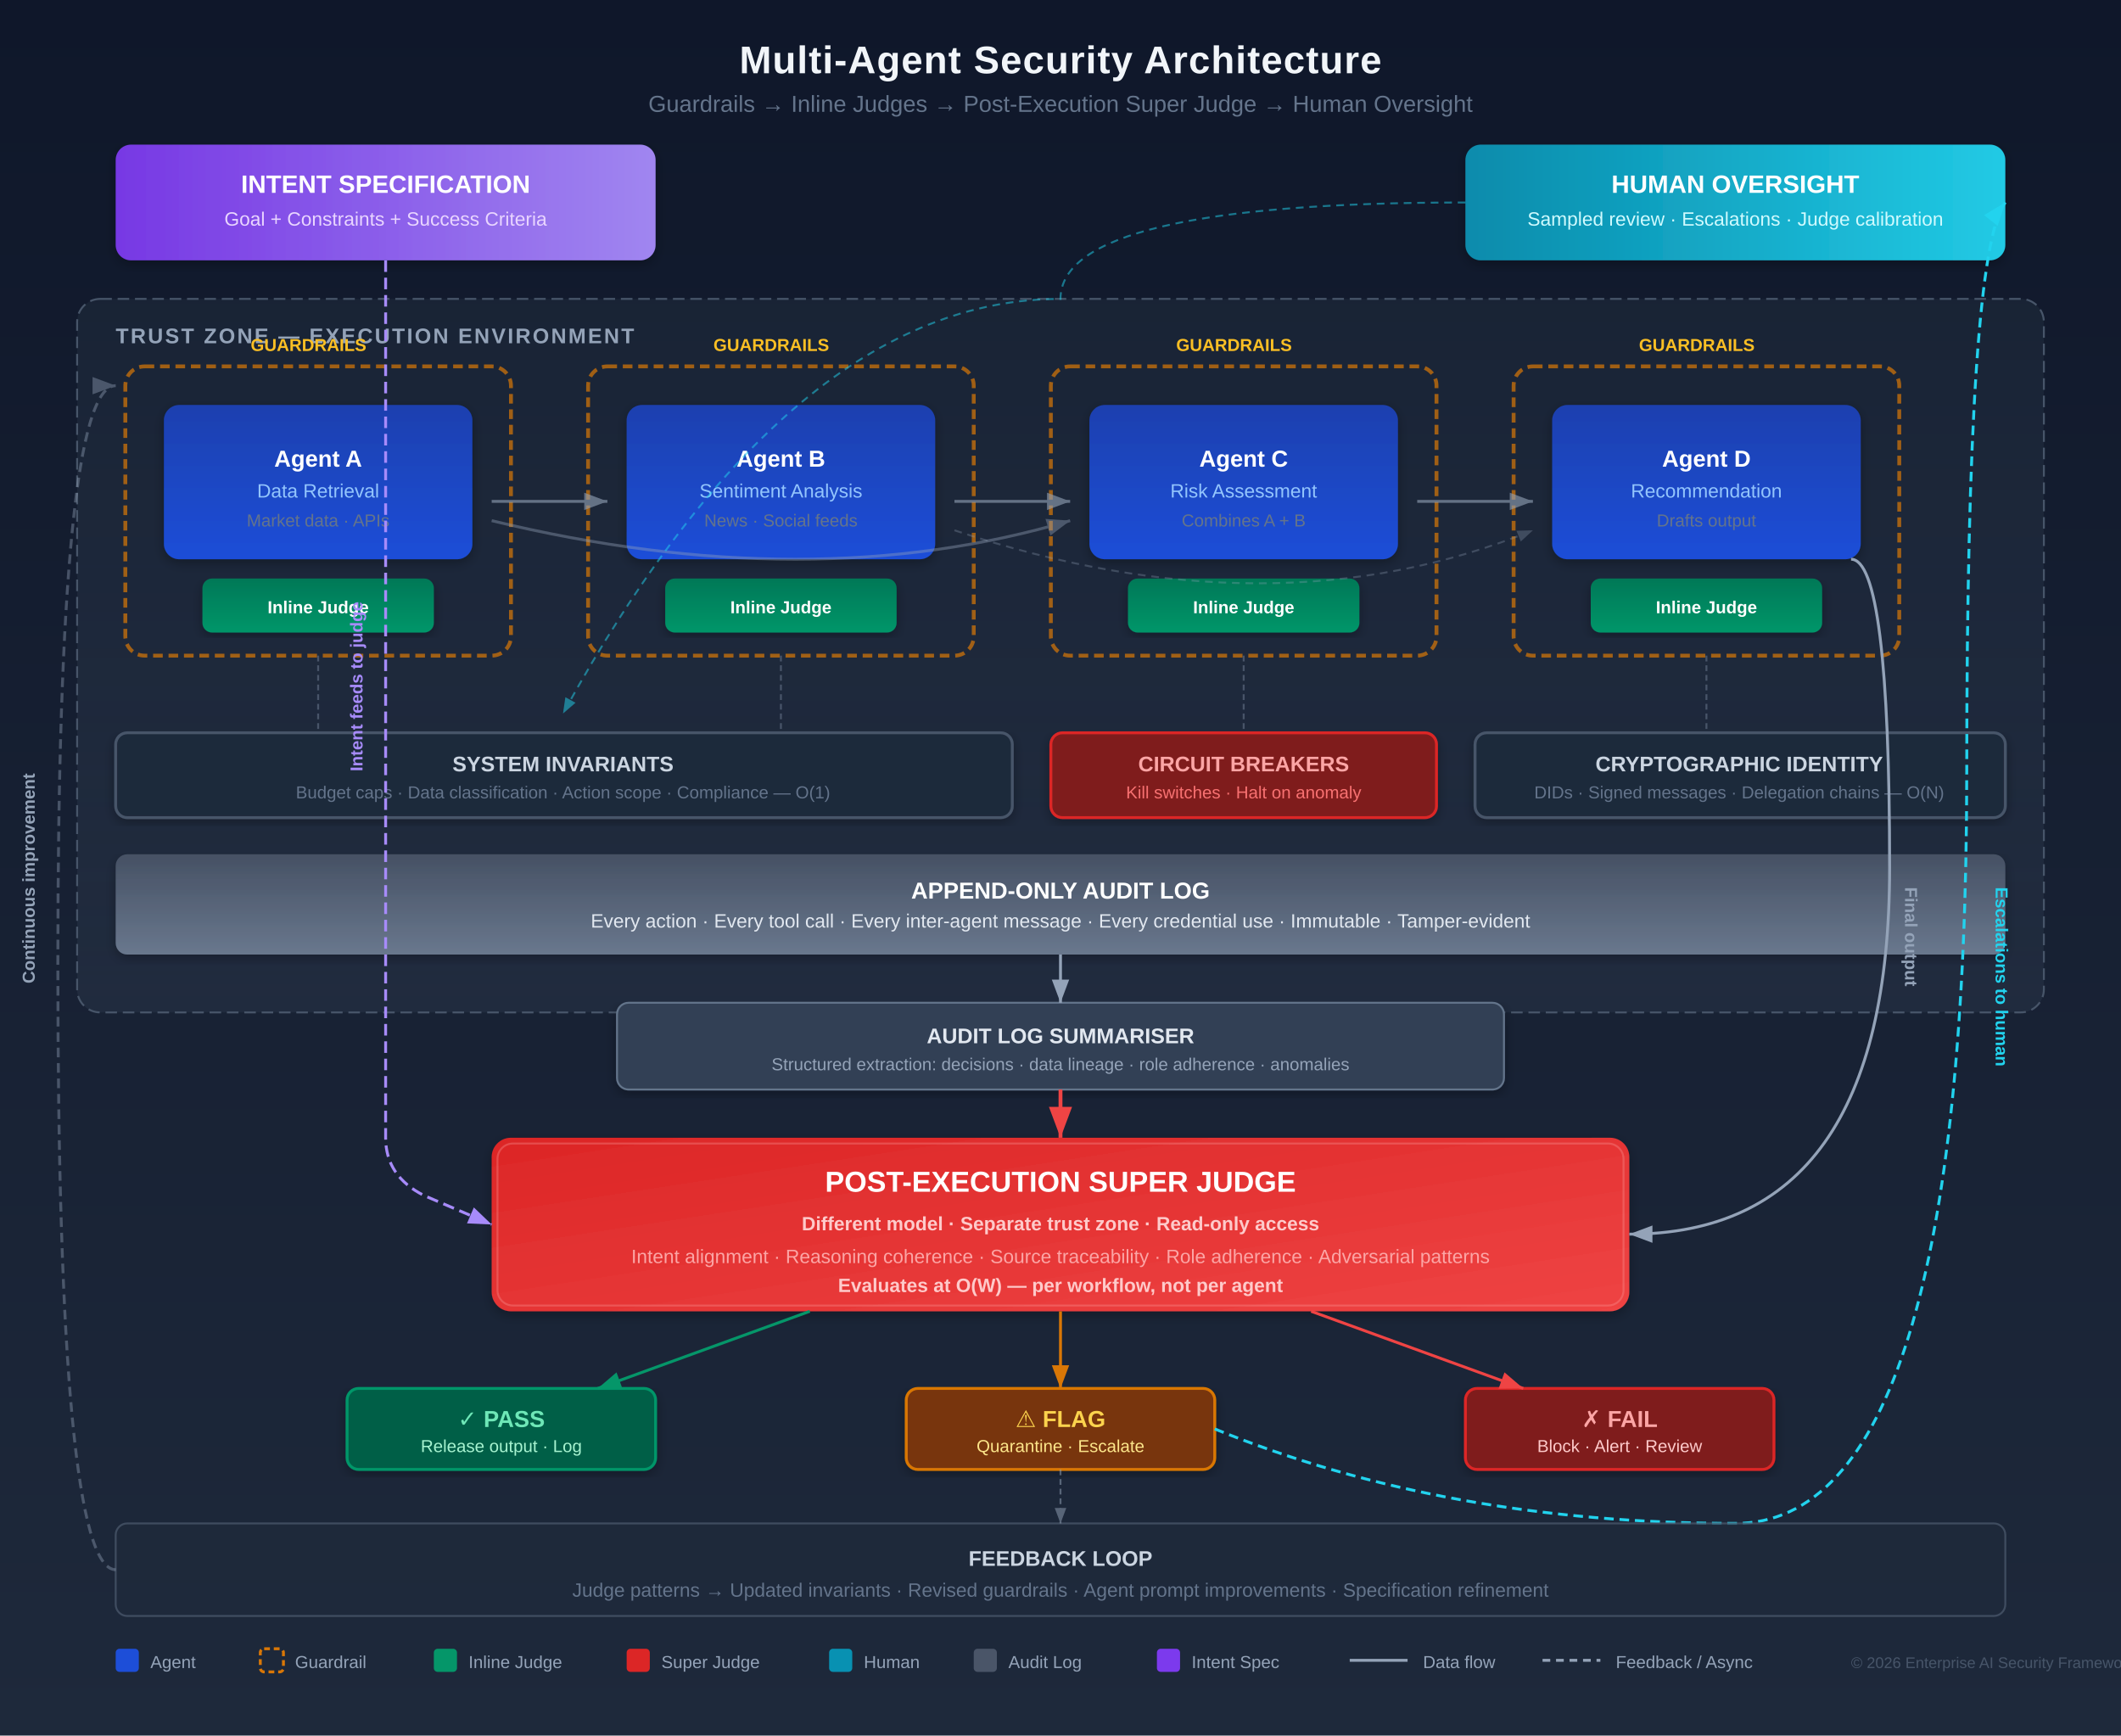
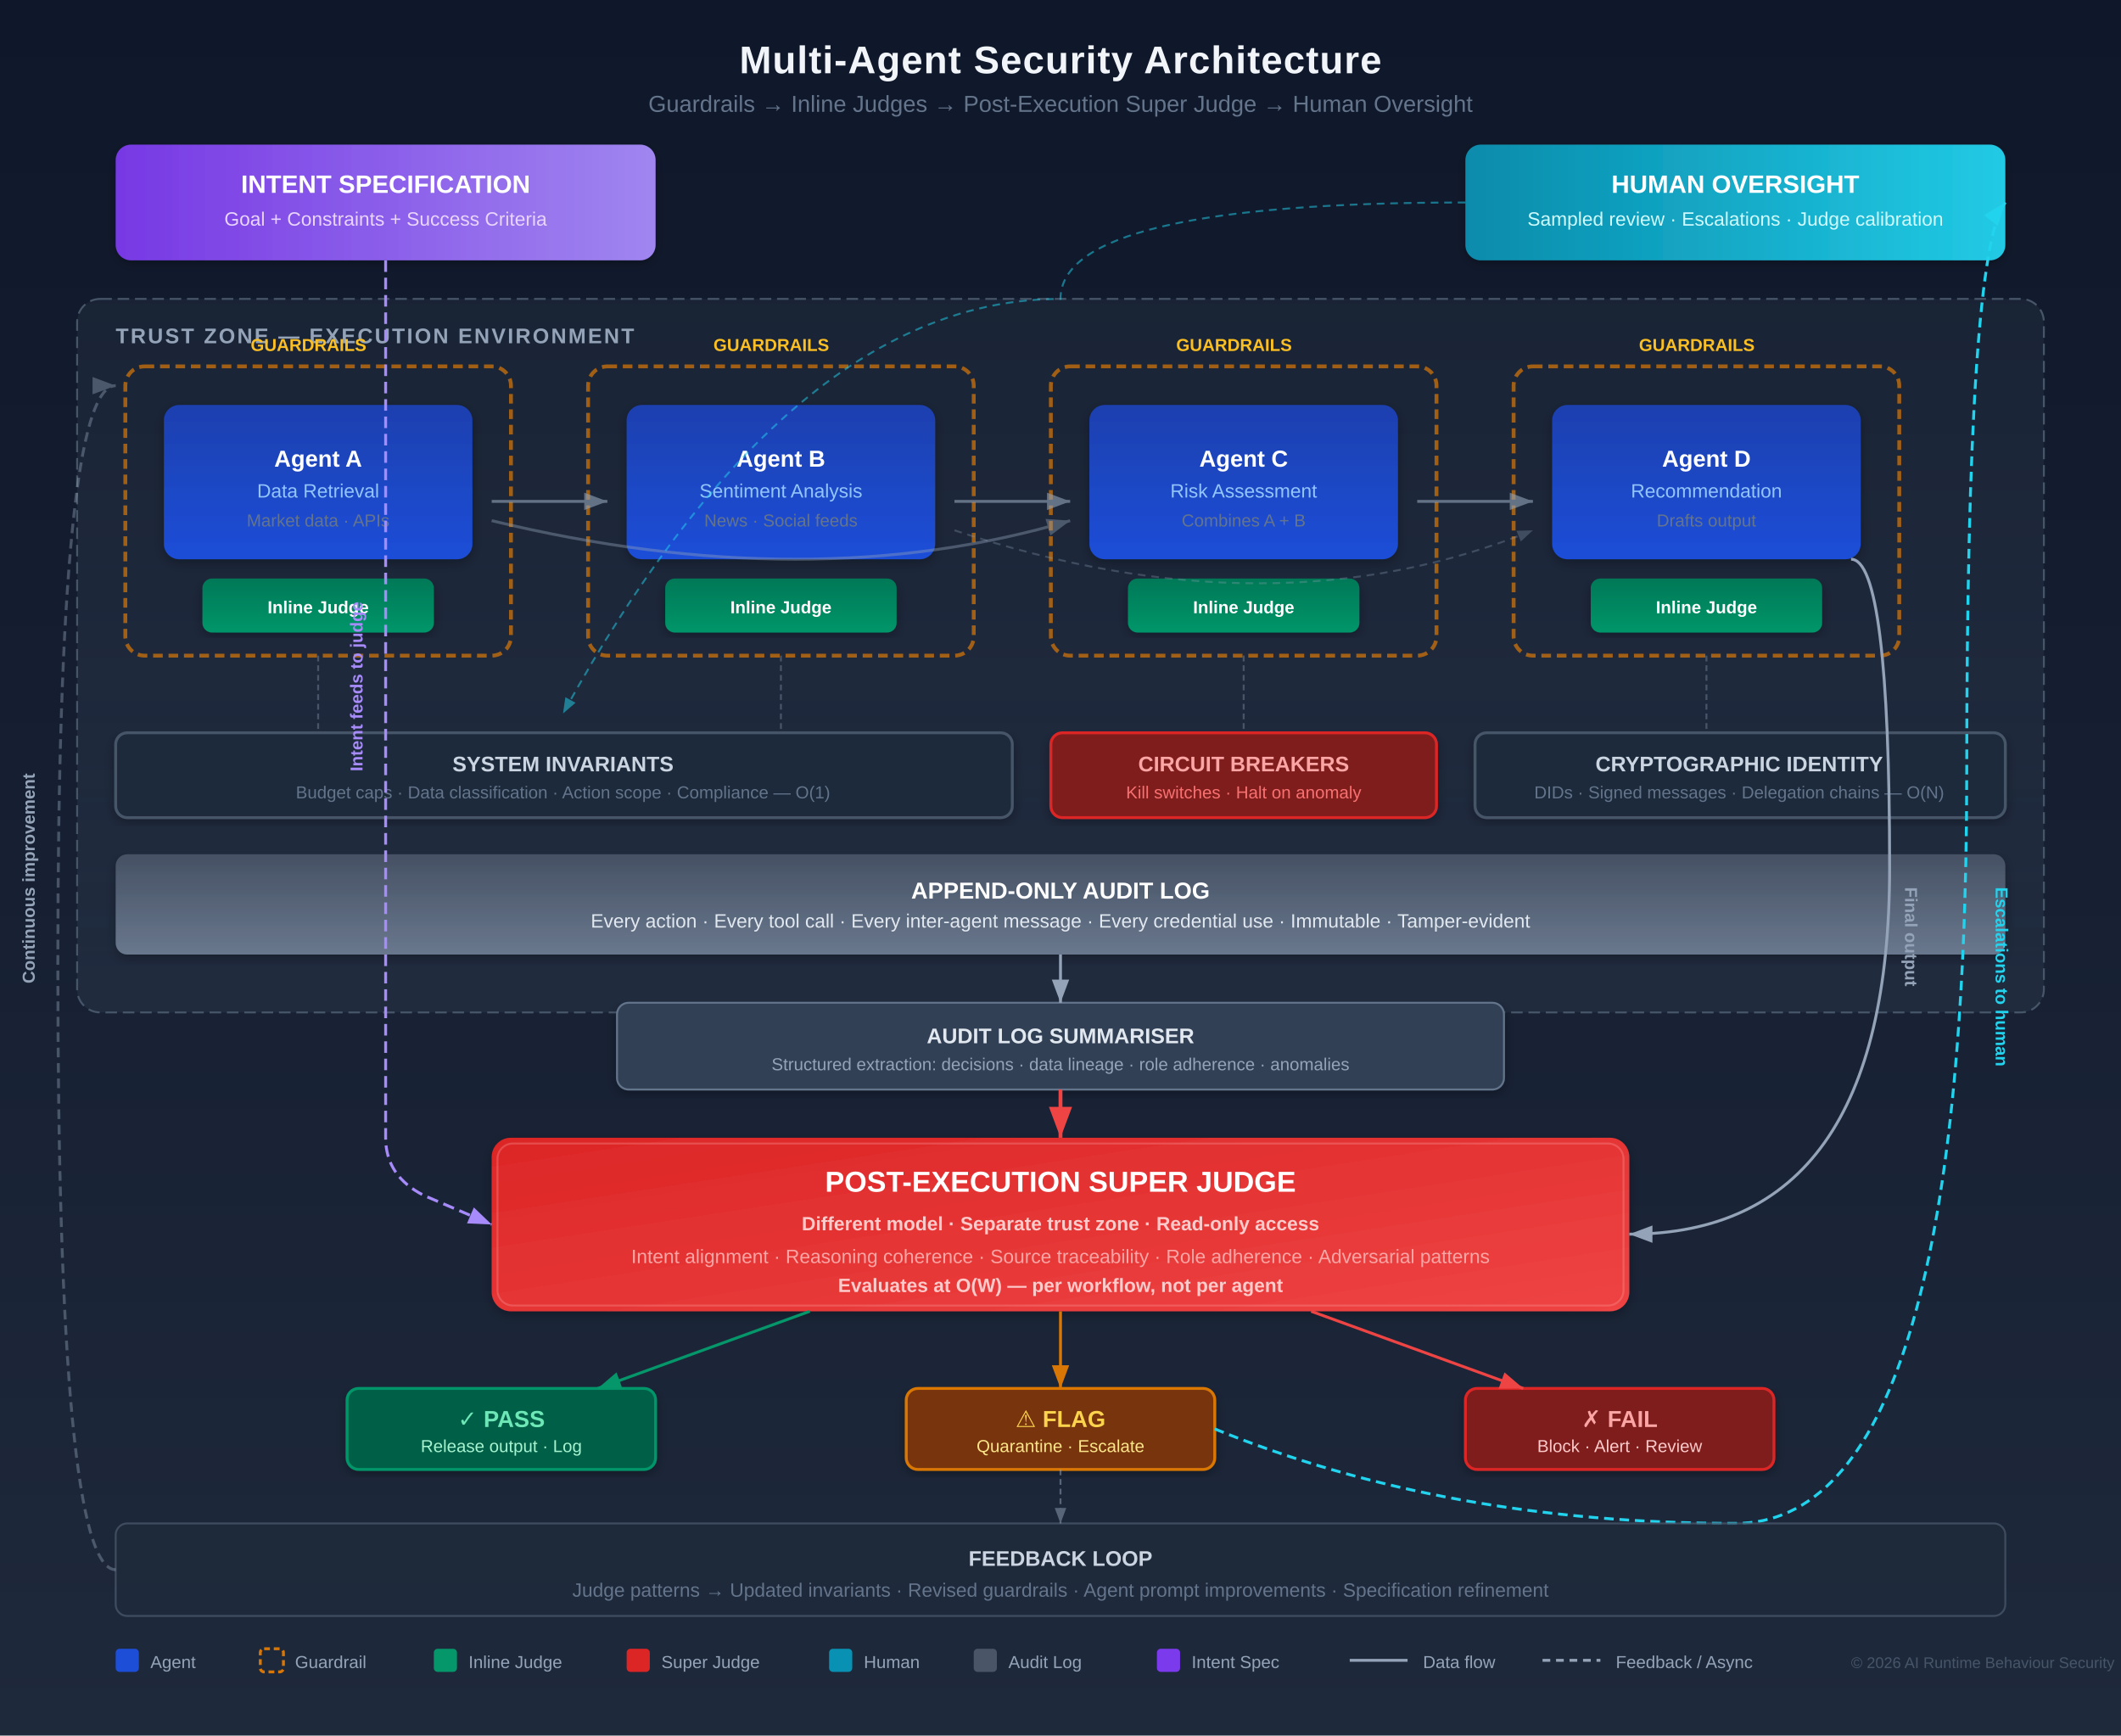
<svg xmlns="http://www.w3.org/2000/svg" width="1100" height="900" viewBox="0 0 1100 900" font-family="'Segoe UI', 'Helvetica Neue', Arial, sans-serif">
  <defs>
    <linearGradient id="bgGrad" x1="0%" y1="0%" x2="0%" y2="100%">
      <stop offset="0%" stop-color="#0f172a" />
      <stop offset="100%" stop-color="#1e293b" />
    </linearGradient>
    <linearGradient id="intentGrad" x1="0%" y1="0%" x2="100%" y2="0%">
      <stop offset="0%" stop-color="#7c3aed" />
      <stop offset="100%" stop-color="#a78bfa" />
    </linearGradient>
    <linearGradient id="agentGrad" x1="0%" y1="0%" x2="0%" y2="100%">
      <stop offset="0%" stop-color="#1e40af" />
      <stop offset="100%" stop-color="#1d4ed8" />
    </linearGradient>
    <linearGradient id="guardrailGrad" x1="0%" y1="0%" x2="0%" y2="100%">
      <stop offset="0%" stop-color="#b45309" />
      <stop offset="100%" stop-color="#d97706" />
    </linearGradient>
    <linearGradient id="judgeGrad" x1="0%" y1="0%" x2="0%" y2="100%">
      <stop offset="0%" stop-color="#047857" />
      <stop offset="100%" stop-color="#059669" />
    </linearGradient>
    <linearGradient id="superJudgeGrad" x1="0%" y1="0%" x2="100%" y2="100%">
      <stop offset="0%" stop-color="#dc2626" />
      <stop offset="100%" stop-color="#ef4444" />
    </linearGradient>
    <linearGradient id="humanGrad" x1="0%" y1="0%" x2="100%" y2="0%">
      <stop offset="0%" stop-color="#0891b2" />
      <stop offset="100%" stop-color="#22d3ee" />
    </linearGradient>
    <linearGradient id="auditGrad" x1="0%" y1="0%" x2="0%" y2="100%">
      <stop offset="0%" stop-color="#4a5568" />
      <stop offset="100%" stop-color="#718096" />
    </linearGradient>
    <linearGradient id="zoneGrad" x1="0%" y1="0%" x2="0%" y2="100%">
      <stop offset="0%" stop-color="#1e293b" stop-opacity="0.6" />
      <stop offset="100%" stop-color="#334155" stop-opacity="0.3" />
    </linearGradient>
    <filter id="shadow" x="-5%" y="-5%" width="115%" height="115%">
      <feDropShadow dx="0" dy="2" stdDeviation="3" flood-color="#000" flood-opacity="0.3" />
    </filter>
    <filter id="glow" x="-10%" y="-10%" width="120%" height="120%">
      <feGaussianBlur stdDeviation="4" result="blur" />
      <feMerge>
        <feMergeNode in="blur" />
        <feMergeNode in="SourceGraphic" />
      </feMerge>
    </filter>
    <marker id="arrowWhite" markerWidth="8" markerHeight="6" refX="8" refY="3" orient="auto">
      <polygon points="0 0, 8 3, 0 6" fill="#94a3b8" />
    </marker>
    <marker id="arrowRed" markerWidth="8" markerHeight="6" refX="8" refY="3" orient="auto">
      <polygon points="0 0, 8 3, 0 6" fill="#ef4444" />
    </marker>
    <marker id="arrowGreen" markerWidth="8" markerHeight="6" refX="8" refY="3" orient="auto">
      <polygon points="0 0, 8 3, 0 6" fill="#059669" />
    </marker>
    <marker id="arrowCyan" markerWidth="8" markerHeight="6" refX="8" refY="3" orient="auto">
      <polygon points="0 0, 8 3, 0 6" fill="#22d3ee" />
    </marker>
    <marker id="arrowAmber" markerWidth="8" markerHeight="6" refX="8" refY="3" orient="auto">
      <polygon points="0 0, 8 3, 0 6" fill="#d97706" />
    </marker>
    <marker id="arrowPurple" markerWidth="8" markerHeight="6" refX="8" refY="3" orient="auto">
      <polygon points="0 0, 8 3, 0 6" fill="#a78bfa" />
    </marker>
  </defs>
  <rect width="1100" height="900" fill="url(#bgGrad)" />
  <text x="550" y="38" text-anchor="middle" fill="#f1f5f9" font-size="20" font-weight="700" letter-spacing="0.5">Multi-Agent Security Architecture</text>
  <text x="550" y="58" text-anchor="middle" fill="#64748b" font-size="12">Guardrails → Inline Judges → Post-Execution Super Judge → Human Oversight</text>
  <rect x="60" y="75" width="280" height="60" rx="8" fill="url(#intentGrad)" filter="url(#shadow)" opacity="0.95" />
  <text x="200" y="100" text-anchor="middle" fill="#fff" font-size="13" font-weight="700">INTENT SPECIFICATION</text>
  <text x="200" y="117" text-anchor="middle" fill="#e9d5ff" font-size="10">Goal + Constraints + Success Criteria</text>
  <rect x="760" y="75" width="280" height="60" rx="8" fill="url(#humanGrad)" filter="url(#shadow)" opacity="0.95" />
  <text x="900" y="100" text-anchor="middle" fill="#fff" font-size="13" font-weight="700">HUMAN OVERSIGHT</text>
  <text x="900" y="117" text-anchor="middle" fill="#cffafe" font-size="10">Sampled review · Escalations · Judge calibration</text>
  <rect x="40" y="155" width="1020" height="370" rx="12" fill="url(#zoneGrad)" stroke="#475569" stroke-width="1" stroke-dasharray="6 3" />
  <text x="60" y="178" fill="#94a3b8" font-size="11" font-weight="600" letter-spacing="1">TRUST ZONE — EXECUTION ENVIRONMENT</text>
  <g transform="translate(75, 200)">
    <rect x="-10" y="-10" width="200" height="150" rx="10" fill="none" stroke="#d97706" stroke-width="2" stroke-dasharray="5 3" opacity="0.7" />
    <text x="85" y="-18" text-anchor="middle" fill="#fbbf24" font-size="9" font-weight="600">GUARDRAILS</text>
    <rect x="10" y="10" width="160" height="80" rx="8" fill="url(#agentGrad)" filter="url(#shadow)" />
    <text x="90" y="42" text-anchor="middle" fill="#fff" font-size="12" font-weight="700">Agent A</text>
    <text x="90" y="58" text-anchor="middle" fill="#93c5fd" font-size="10">Data Retrieval</text>
    <text x="90" y="73" text-anchor="middle" fill="#64748b" font-size="9">Market data · APIs</text>
    <rect x="30" y="100" width="120" height="28" rx="5" fill="url(#judgeGrad)" filter="url(#shadow)" />
    <text x="90" y="118" text-anchor="middle" fill="#fff" font-size="9" font-weight="600">Inline Judge</text>
  </g>
  <g transform="translate(315, 200)">
    <rect x="-10" y="-10" width="200" height="150" rx="10" fill="none" stroke="#d97706" stroke-width="2" stroke-dasharray="5 3" opacity="0.7" />
    <text x="85" y="-18" text-anchor="middle" fill="#fbbf24" font-size="9" font-weight="600">GUARDRAILS</text>
    <rect x="10" y="10" width="160" height="80" rx="8" fill="url(#agentGrad)" filter="url(#shadow)" />
    <text x="90" y="42" text-anchor="middle" fill="#fff" font-size="12" font-weight="700">Agent B</text>
    <text x="90" y="58" text-anchor="middle" fill="#93c5fd" font-size="10">Sentiment Analysis</text>
    <text x="90" y="73" text-anchor="middle" fill="#64748b" font-size="9">News · Social feeds</text>
    <rect x="30" y="100" width="120" height="28" rx="5" fill="url(#judgeGrad)" filter="url(#shadow)" />
    <text x="90" y="118" text-anchor="middle" fill="#fff" font-size="9" font-weight="600">Inline Judge</text>
  </g>
  <g transform="translate(555, 200)">
    <rect x="-10" y="-10" width="200" height="150" rx="10" fill="none" stroke="#d97706" stroke-width="2" stroke-dasharray="5 3" opacity="0.7" />
    <text x="85" y="-18" text-anchor="middle" fill="#fbbf24" font-size="9" font-weight="600">GUARDRAILS</text>
    <rect x="10" y="10" width="160" height="80" rx="8" fill="url(#agentGrad)" filter="url(#shadow)" />
    <text x="90" y="42" text-anchor="middle" fill="#fff" font-size="12" font-weight="700">Agent C</text>
    <text x="90" y="58" text-anchor="middle" fill="#93c5fd" font-size="10">Risk Assessment</text>
    <text x="90" y="73" text-anchor="middle" fill="#64748b" font-size="9">Combines A + B</text>
    <rect x="30" y="100" width="120" height="28" rx="5" fill="url(#judgeGrad)" filter="url(#shadow)" />
    <text x="90" y="118" text-anchor="middle" fill="#fff" font-size="9" font-weight="600">Inline Judge</text>
  </g>
  <g transform="translate(795, 200)">
    <rect x="-10" y="-10" width="200" height="150" rx="10" fill="none" stroke="#d97706" stroke-width="2" stroke-dasharray="5 3" opacity="0.7" />
    <text x="85" y="-18" text-anchor="middle" fill="#fbbf24" font-size="9" font-weight="600">GUARDRAILS</text>
    <rect x="10" y="10" width="160" height="80" rx="8" fill="url(#agentGrad)" filter="url(#shadow)" />
    <text x="90" y="42" text-anchor="middle" fill="#fff" font-size="12" font-weight="700">Agent D</text>
    <text x="90" y="58" text-anchor="middle" fill="#93c5fd" font-size="10">Recommendation</text>
    <text x="90" y="73" text-anchor="middle" fill="#64748b" font-size="9">Drafts output</text>
    <rect x="30" y="100" width="120" height="28" rx="5" fill="url(#judgeGrad)" filter="url(#shadow)" />
    <text x="90" y="118" text-anchor="middle" fill="#fff" font-size="9" font-weight="600">Inline Judge</text>
  </g>
  <line x1="255" y1="260" x2="315" y2="260" stroke="#94a3b8" stroke-width="1.5" marker-end="url(#arrowWhite)" opacity="0.6" />
  <path d="M 255 270 Q 420 310 555 270" fill="none" stroke="#94a3b8" stroke-width="1.5" marker-end="url(#arrowWhite)" opacity="0.4" />
  <line x1="495" y1="260" x2="555" y2="260" stroke="#94a3b8" stroke-width="1.5" marker-end="url(#arrowWhite)" opacity="0.6" />
  <line x1="735" y1="260" x2="795" y2="260" stroke="#94a3b8" stroke-width="1.5" marker-end="url(#arrowWhite)" opacity="0.6" />
  <path d="M 495 275 Q 660 330 795 275" fill="none" stroke="#94a3b8" stroke-width="1" stroke-dasharray="4 3" marker-end="url(#arrowWhite)" opacity="0.3" />
  <rect x="60" y="380" width="465" height="44" rx="6" fill="#1e293b" stroke="#475569" stroke-width="1.5" filter="url(#shadow)" />
  <text x="292" y="400" text-anchor="middle" fill="#cbd5e1" font-size="11" font-weight="700">SYSTEM INVARIANTS</text>
  <text x="292" y="414" text-anchor="middle" fill="#64748b" font-size="9">Budget caps · Data classification · Action scope · Compliance — O(1)</text>
  <rect x="545" y="380" width="200" height="44" rx="6" fill="#7f1d1d" stroke="#dc2626" stroke-width="1.5" filter="url(#shadow)" />
  <text x="645" y="400" text-anchor="middle" fill="#fca5a5" font-size="11" font-weight="700">CIRCUIT BREAKERS</text>
  <text x="645" y="414" text-anchor="middle" fill="#f87171" font-size="9">Kill switches · Halt on anomaly</text>
  <rect x="765" y="380" width="275" height="44" rx="6" fill="#1e293b" stroke="#475569" stroke-width="1.5" filter="url(#shadow)" />
  <text x="902" y="400" text-anchor="middle" fill="#cbd5e1" font-size="11" font-weight="700">CRYPTOGRAPHIC IDENTITY</text>
  <text x="902" y="414" text-anchor="middle" fill="#64748b" font-size="9">DIDs · Signed messages · Delegation chains — O(N)</text>
  <rect x="60" y="443" width="980" height="52" rx="6" fill="url(#auditGrad)" filter="url(#shadow)" opacity="0.9" />
  <text x="550" y="466" text-anchor="middle" fill="#fff" font-size="12" font-weight="700">APPEND-ONLY AUDIT LOG</text>
  <text x="550" y="481" text-anchor="middle" fill="#e2e8f0" font-size="10">Every action · Every tool call · Every inter-agent message · Every credential use · Immutable · Tamper-evident</text>
  <line x1="165" y1="340" x2="165" y2="380" stroke="#718096" stroke-width="1" stroke-dasharray="3 2" opacity="0.5" />
  <line x1="405" y1="340" x2="405" y2="380" stroke="#718096" stroke-width="1" stroke-dasharray="3 2" opacity="0.5" />
  <line x1="645" y1="340" x2="645" y2="380" stroke="#718096" stroke-width="1" stroke-dasharray="3 2" opacity="0.5" />
  <line x1="885" y1="340" x2="885" y2="380" stroke="#718096" stroke-width="1" stroke-dasharray="3 2" opacity="0.5" />
  <rect x="320" y="520" width="460" height="45" rx="6" fill="#334155" stroke="#64748b" stroke-width="1" filter="url(#shadow)" />
  <text x="550" y="541" text-anchor="middle" fill="#e2e8f0" font-size="11" font-weight="600">AUDIT LOG SUMMARISER</text>
  <text x="550" y="555" text-anchor="middle" fill="#94a3b8" font-size="9">Structured extraction: decisions · data lineage · role adherence · anomalies</text>
  <line x1="550" y1="495" x2="550" y2="520" stroke="#94a3b8" stroke-width="1.5" marker-end="url(#arrowWhite)" />
  <rect x="255" y="590" width="590" height="90" rx="10" fill="url(#superJudgeGrad)" filter="url(#shadow)" />
  <rect x="258" y="593" width="584" height="84" rx="8" fill="none" stroke="#fca5a5" stroke-width="1" opacity="0.3" />
  <text x="550" y="618" text-anchor="middle" fill="#fff" font-size="15" font-weight="800">POST-EXECUTION SUPER JUDGE</text>
  <text x="550" y="638" text-anchor="middle" fill="#fecaca" font-size="10" font-weight="600">Different model · Separate trust zone · Read-only access</text>
  <text x="550" y="655" text-anchor="middle" fill="#fca5a5" font-size="10">Intent alignment · Reasoning coherence · Source traceability · Role adherence · Adversarial patterns</text>
  <text x="550" y="670" text-anchor="middle" fill="#fecaca" font-size="10" font-weight="600">Evaluates at O(W) — per workflow, not per agent</text>
  <line x1="550" y1="565" x2="550" y2="590" stroke="#ef4444" stroke-width="2" marker-end="url(#arrowRed)" />
  <path d="M 200 135 L 200 590 Q 200 610 220 620 L 255 635" fill="none" stroke="#a78bfa" stroke-width="1.5" stroke-dasharray="6 3" marker-end="url(#arrowPurple)" />
  <text x="188" y="400" fill="#a78bfa" font-size="9" font-weight="600" transform="rotate(-90, 188, 400)">Intent feeds to judge</text>
  <path d="M 960 290 Q 980 290 980 450 Q 980 640 845 640" fill="none" stroke="#94a3b8" stroke-width="1.5" marker-end="url(#arrowWhite)" />
  <text x="988" y="460" fill="#94a3b8" font-size="9" font-weight="600" transform="rotate(90, 988, 460)">Final output</text>
  <rect x="180" y="720" width="160" height="42" rx="6" fill="#065f46" stroke="#059669" stroke-width="1.5" filter="url(#shadow)" />
  <text x="260" y="740" text-anchor="middle" fill="#6ee7b7" font-size="12" font-weight="700">✓ PASS</text>
  <text x="260" y="753" text-anchor="middle" fill="#a7f3d0" font-size="9">Release output · Log</text>
  <rect x="470" y="720" width="160" height="42" rx="6" fill="#78350f" stroke="#d97706" stroke-width="1.5" filter="url(#shadow)" />
  <text x="550" y="740" text-anchor="middle" fill="#fcd34d" font-size="12" font-weight="700">⚠ FLAG</text>
  <text x="550" y="753" text-anchor="middle" fill="#fde68a" font-size="9">Quarantine · Escalate</text>
  <rect x="760" y="720" width="160" height="42" rx="6" fill="#7f1d1d" stroke="#dc2626" stroke-width="1.5" filter="url(#shadow)" />
  <text x="840" y="740" text-anchor="middle" fill="#fca5a5" font-size="12" font-weight="700">✗ FAIL</text>
  <text x="840" y="753" text-anchor="middle" fill="#fecaca" font-size="9">Block · Alert · Review</text>
  <path d="M 420 680 L 310 720" fill="none" stroke="#059669" stroke-width="1.5" marker-end="url(#arrowGreen)" />
  <line x1="550" y1="680" x2="550" y2="720" stroke="#d97706" stroke-width="1.5" marker-end="url(#arrowAmber)" />
  <path d="M 680 680 L 790 720" fill="none" stroke="#ef4444" stroke-width="1.5" marker-end="url(#arrowRed)" />
  <path d="M 630 741 Q 750 790 900 790 Q 1020 790 1020 400 Q 1020 130 1040 105 L 1040 105" fill="none" stroke="#22d3ee" stroke-width="1.5" stroke-dasharray="5 3" marker-end="url(#arrowCyan)" />
  <text x="1035" y="460" fill="#22d3ee" font-size="9" font-weight="600" transform="rotate(90, 1035, 460)">Escalations to human</text>
  <path d="M 760 105 Q 550 105 550 155 Q 410 155 292 370" fill="none" stroke="#22d3ee" stroke-width="1" stroke-dasharray="4 3" marker-end="url(#arrowCyan)" opacity="0.5" />
  <rect x="60" y="790" width="980" height="48" rx="6" fill="#1e293b" stroke="#475569" stroke-width="1" opacity="0.8" />
  <text x="550" y="812" text-anchor="middle" fill="#cbd5e1" font-size="11" font-weight="700">FEEDBACK LOOP</text>
  <text x="550" y="828" text-anchor="middle" fill="#64748b" font-size="10">Judge patterns → Updated invariants · Revised guardrails · Agent prompt improvements · Specification refinement</text>
  <line x1="550" y1="762" x2="550" y2="790" stroke="#94a3b8" stroke-width="1" stroke-dasharray="3 2" marker-end="url(#arrowWhite)" opacity="0.5" />
  <path d="M 60 814 Q 30 814 30 500 Q 30 200 60 200" fill="none" stroke="#94a3b8" stroke-width="1.5" stroke-dasharray="5 3" marker-end="url(#arrowWhite)" opacity="0.4" />
  <text x="18" y="510" fill="#94a3b8" font-size="9" font-weight="600" transform="rotate(-90, 18, 510)">Continuous improvement</text>
  <g transform="translate(60, 855)">
    <rect x="0" y="0" width="12" height="12" rx="2" fill="#1d4ed8" />
    <text x="18" y="10" fill="#94a3b8" font-size="9">Agent</text>
    <rect x="75" y="0" width="12" height="12" rx="2" fill="none" stroke="#d97706" stroke-width="1.5" stroke-dasharray="3 2" />
    <text x="93" y="10" fill="#94a3b8" font-size="9">Guardrail</text>
    <rect x="165" y="0" width="12" height="12" rx="2" fill="#059669" />
    <text x="183" y="10" fill="#94a3b8" font-size="9">Inline Judge</text>
    <rect x="265" y="0" width="12" height="12" rx="2" fill="#dc2626" />
    <text x="283" y="10" fill="#94a3b8" font-size="9">Super Judge</text>
    <rect x="370" y="0" width="12" height="12" rx="2" fill="#0891b2" />
    <text x="388" y="10" fill="#94a3b8" font-size="9">Human</text>
    <rect x="445" y="0" width="12" height="12" rx="2" fill="#4a5568" />
    <text x="463" y="10" fill="#94a3b8" font-size="9">Audit Log</text>
    <rect x="540" y="0" width="12" height="12" rx="2" fill="#7c3aed" />
    <text x="558" y="10" fill="#94a3b8" font-size="9">Intent Spec</text>
    <line x1="640" y1="6" x2="670" y2="6" stroke="#94a3b8" stroke-width="1.5" />
    <text x="678" y="10" fill="#94a3b8" font-size="9">Data flow</text>
    <line x1="740" y1="6" x2="770" y2="6" stroke="#94a3b8" stroke-width="1.5" stroke-dasharray="4 3" />
    <text x="778" y="10" fill="#94a3b8" font-size="9">Feedback / Async</text>
-     <text x="900" y="10" fill="#475569" font-size="8">© 2026 Enterprise AI Security Framework</text>
+     <text x="900" y="10" fill="#475569" font-size="8">© 2026 AI Runtime Behaviour Security</text>
  </g>
</svg>
